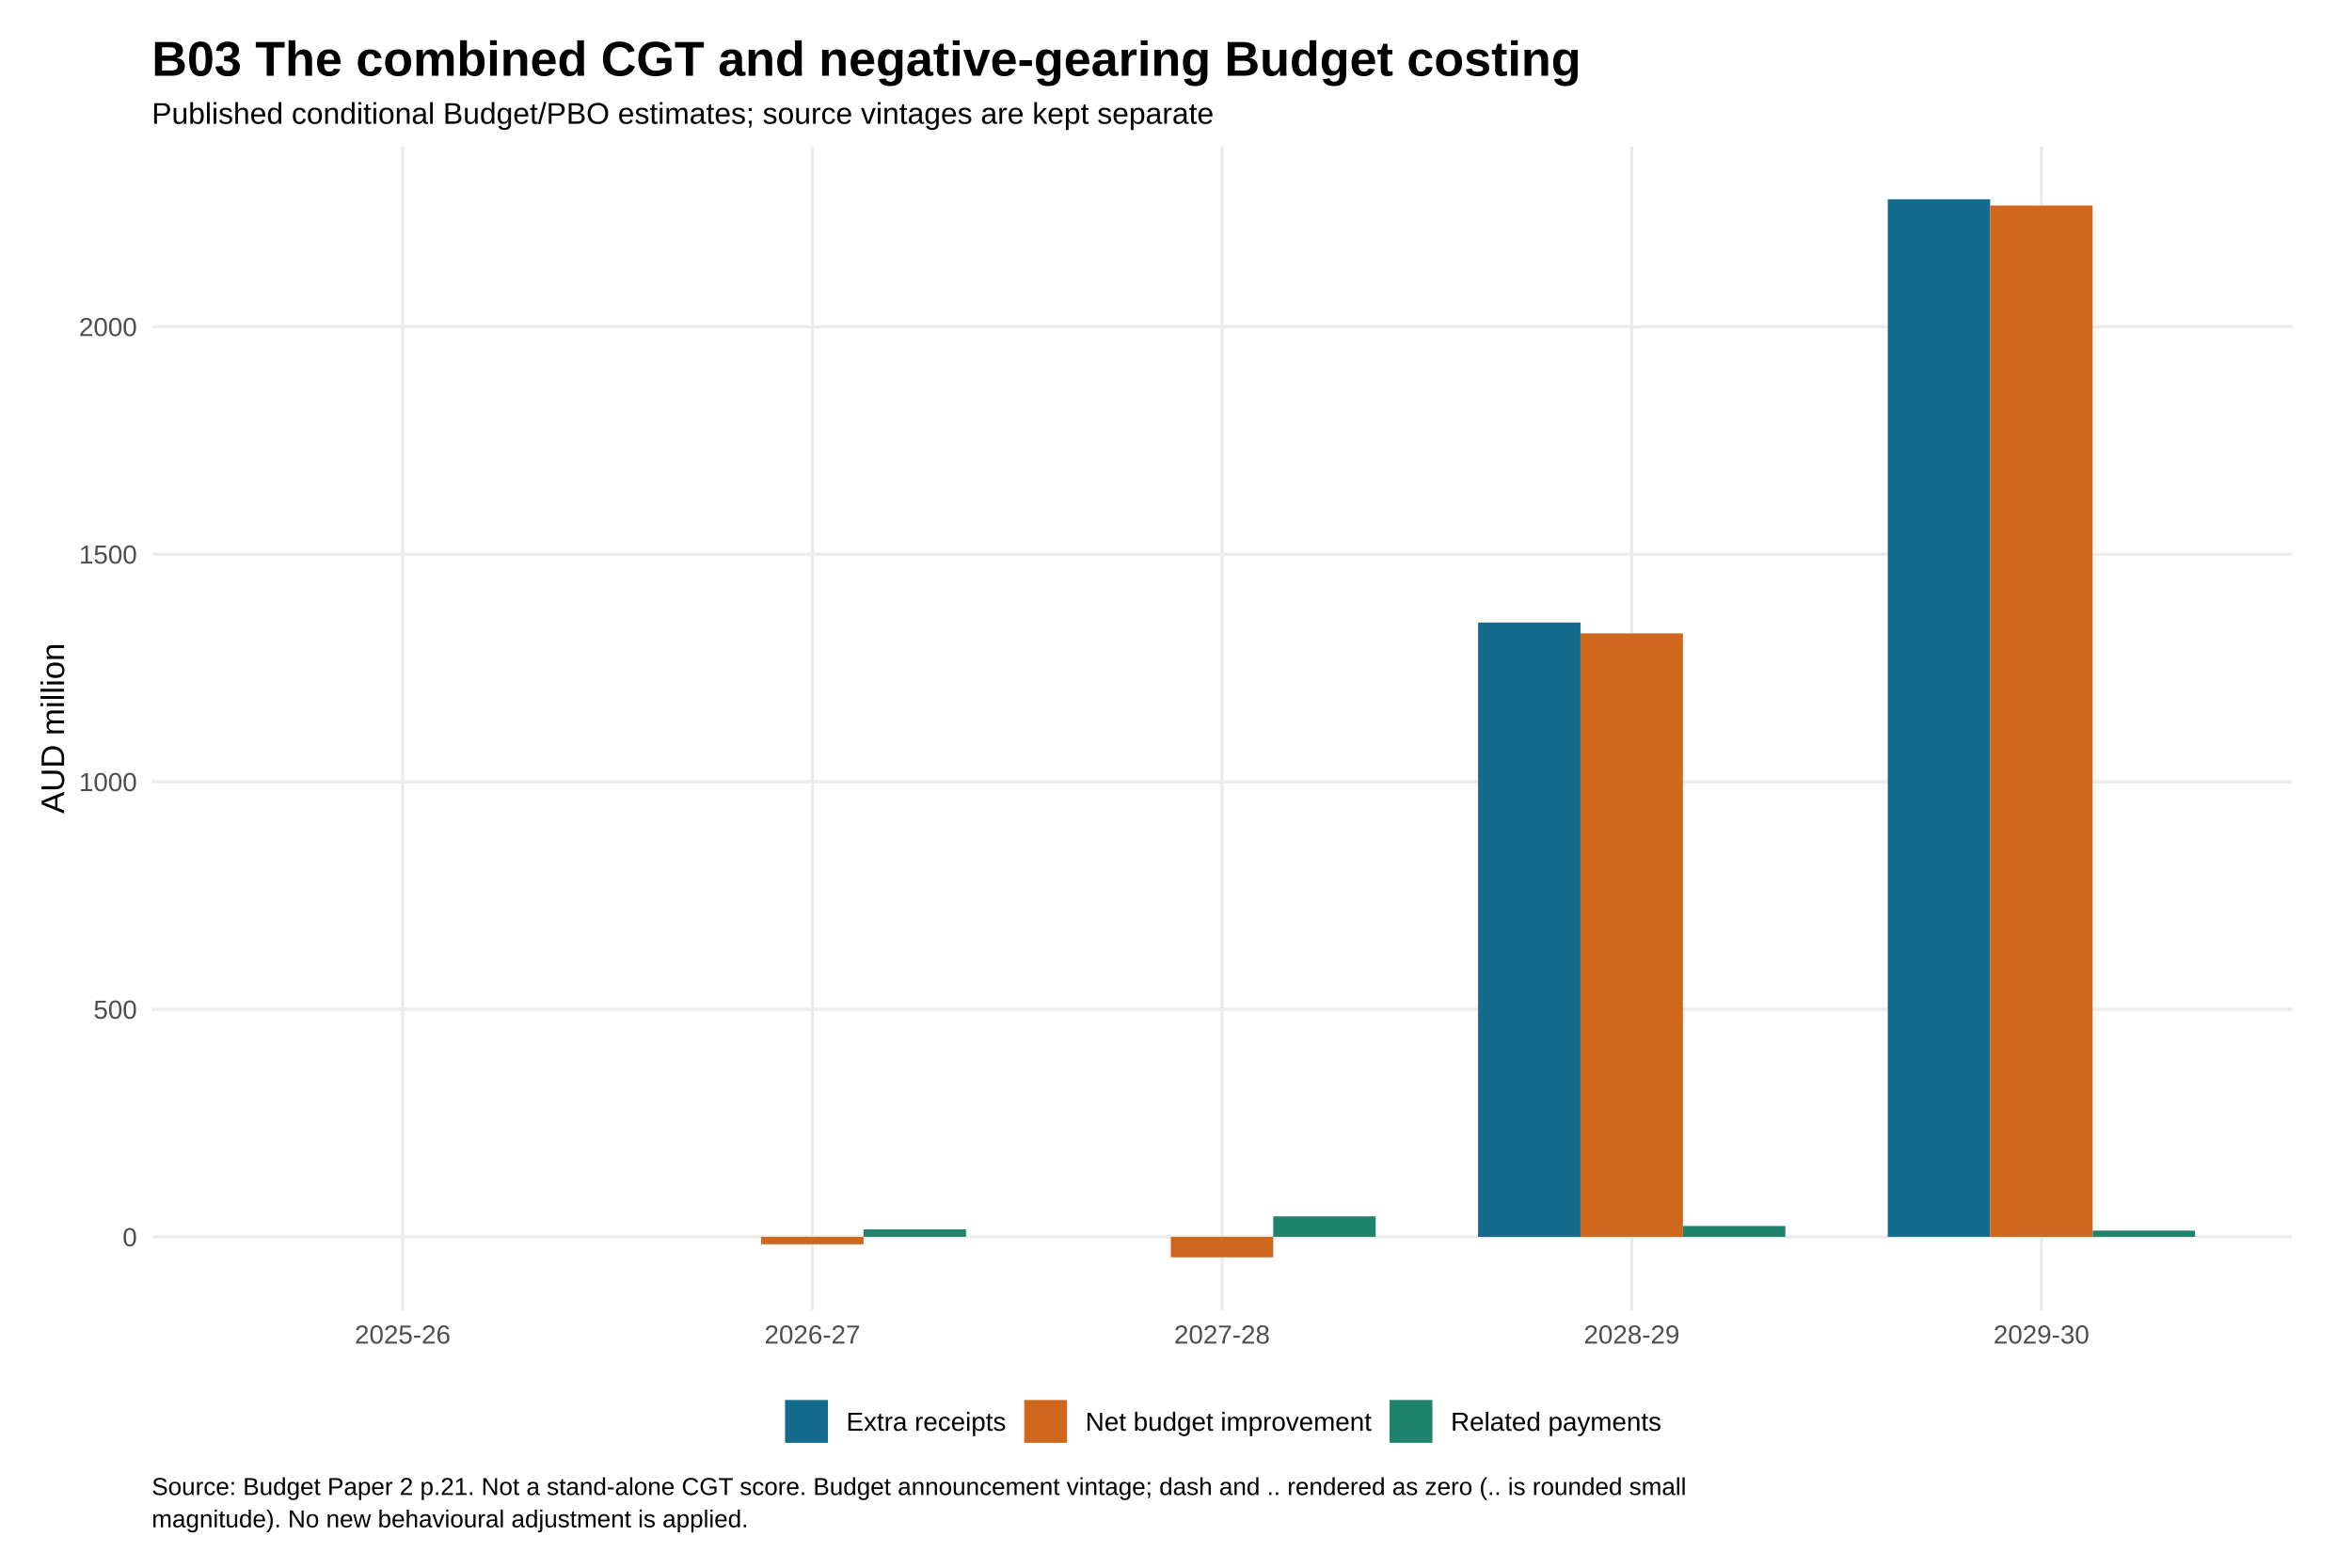
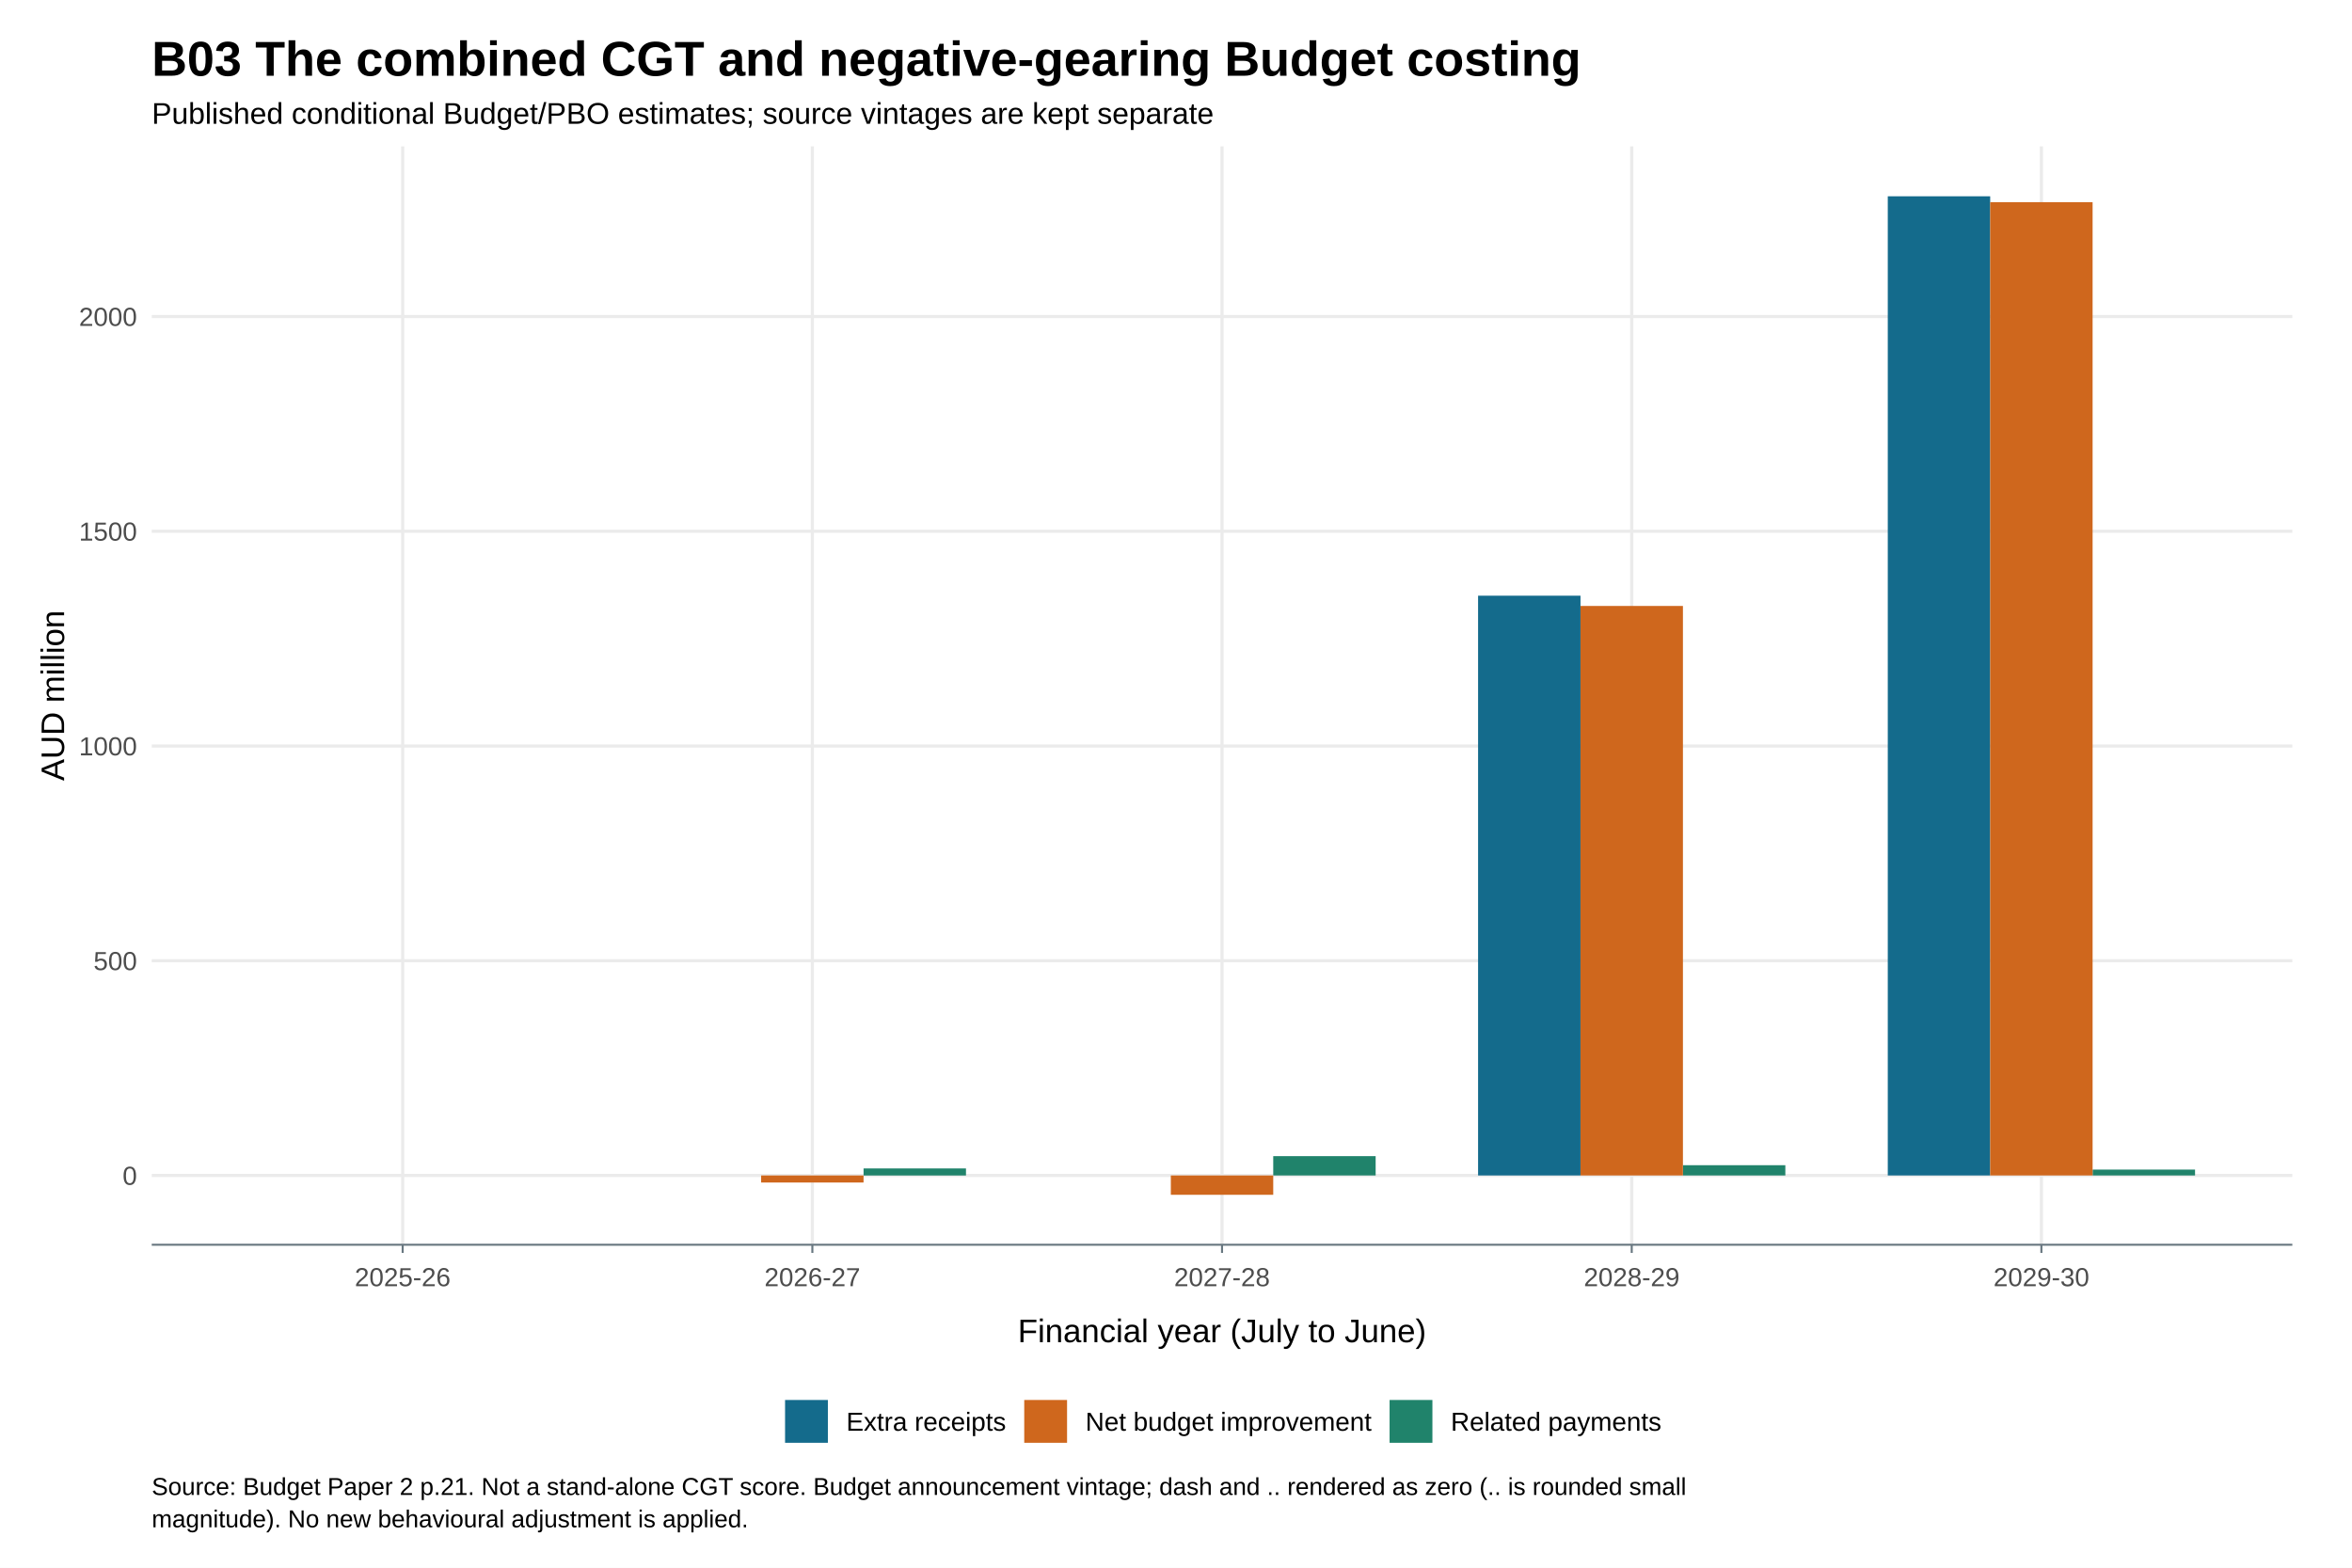
<svg xmlns="http://www.w3.org/2000/svg" width="864.00pt" height="576.00pt" viewBox="0 0 864.00 576.00">
  <g class="svglite">
    <defs>
      <style type="text/css">
    .svglite line, .svglite polyline, .svglite polygon, .svglite path, .svglite rect, .svglite circle {
      fill: none;
      stroke: #000000;
      stroke-linecap: round;
      stroke-linejoin: round;
      stroke-miterlimit: 10.00;
    }
    .svglite text {
      white-space: pre;
    }
    .svglite g.glyphgroup path {
      fill: inherit;
      stroke: none;
    }
  </style>
    </defs>
    <rect width="100%" height="100%" style="stroke: none; fill: #FFFFFF;" />
    <defs>
      <clipPath id="cpMC4wMHw4NjQuMDB8MC4wMHw1NzYuMDA=">
        <rect x="0.00" y="0.00" width="864.00" height="576.00" />
      </clipPath>
    </defs>
    <g clip-path="url(#cpMC4wMHw4NjQuMDB8MC4wMHw1NzYuMDA=)">
      <rect x="0.00" y="0.00" width="864.00" height="576.00" style="stroke-width: 1.16; stroke: none; fill: #FFFFFF;" />
    </g>
    <defs>
-       <clipPath id="cpNTUuNzR8ODQyLjA4fDUzLjc4fDQ4MS40MQ==">
-         <rect x="55.74" y="53.78" width="786.34" height="427.63" />
+       <clipPath id="cpNTUuNzR8ODQyLjA4fDUzLjc4fDQ1Ny4zNA==">
+         <rect x="55.74" y="53.78" width="786.34" height="403.56" />
      </clipPath>
    </defs>
-     <g clip-path="url(#cpNTUuNzR8ODQyLjA4fDUzLjc4fDQ4MS40MQ==)">
-       <polyline points="55.74,454.44 842.08,454.44 " style="stroke-width: 1.16; stroke: #EBEBEB; stroke-linecap: butt;" />
-       <polyline points="55.74,370.84 842.08,370.84 " style="stroke-width: 1.16; stroke: #EBEBEB; stroke-linecap: butt;" />
-       <polyline points="55.74,287.24 842.08,287.24 " style="stroke-width: 1.16; stroke: #EBEBEB; stroke-linecap: butt;" />
-       <polyline points="55.74,203.63 842.08,203.63 " style="stroke-width: 1.16; stroke: #EBEBEB; stroke-linecap: butt;" />
-       <polyline points="55.74,120.03 842.08,120.03 " style="stroke-width: 1.16; stroke: #EBEBEB; stroke-linecap: butt;" />
-       <polyline points="147.92,481.41 147.92,53.78 " style="stroke-width: 1.16; stroke: #EBEBEB; stroke-linecap: butt;" />
-       <polyline points="298.42,481.41 298.42,53.78 " style="stroke-width: 1.16; stroke: #EBEBEB; stroke-linecap: butt;" />
-       <polyline points="448.91,481.41 448.91,53.78 " style="stroke-width: 1.16; stroke: #EBEBEB; stroke-linecap: butt;" />
-       <polyline points="599.41,481.41 599.41,53.78 " style="stroke-width: 1.16; stroke: #EBEBEB; stroke-linecap: butt;" />
-       <polyline points="749.90,481.41 749.90,53.78 " style="stroke-width: 1.16; stroke: #EBEBEB; stroke-linecap: butt;" />
-       <rect x="91.48" y="454.44" width="37.62" height="0.00" style="stroke-width: 1.16; stroke: none; stroke-linecap: butt; stroke-linejoin: miter; fill: #146B8C;" />
-       <rect x="166.73" y="454.44" width="37.62" height="0.00" style="stroke-width: 1.16; stroke: none; stroke-linecap: butt; stroke-linejoin: miter; fill: #20836B;" />
-       <rect x="129.11" y="454.44" width="37.62" height="0.00" style="stroke-width: 1.16; stroke: none; stroke-linecap: butt; stroke-linejoin: miter; fill: #CF671D;" />
-       <rect x="241.98" y="454.44" width="37.62" height="0.00" style="stroke-width: 1.16; stroke: none; stroke-linecap: butt; stroke-linejoin: miter; fill: #146B8C;" />
-       <rect x="317.23" y="451.70" width="37.62" height="2.74" style="stroke-width: 1.16; stroke: none; stroke-linecap: butt; stroke-linejoin: miter; fill: #20836B;" />
-       <rect x="279.60" y="454.44" width="37.62" height="2.74" style="stroke-width: 1.16; stroke: none; stroke-linecap: butt; stroke-linejoin: miter; fill: #CF671D;" />
-       <rect x="392.48" y="454.44" width="37.62" height="0.00" style="stroke-width: 1.16; stroke: none; stroke-linecap: butt; stroke-linejoin: miter; fill: #146B8C;" />
-       <rect x="467.72" y="446.92" width="37.62" height="7.52" style="stroke-width: 1.16; stroke: none; stroke-linecap: butt; stroke-linejoin: miter; fill: #20836B;" />
-       <rect x="430.10" y="454.44" width="37.62" height="7.52" style="stroke-width: 1.16; stroke: none; stroke-linecap: butt; stroke-linejoin: miter; fill: #CF671D;" />
-       <rect x="542.97" y="228.72" width="37.62" height="225.73" style="stroke-width: 1.16; stroke: none; stroke-linecap: butt; stroke-linejoin: miter; fill: #146B8C;" />
-       <rect x="618.22" y="450.45" width="37.62" height="4.00" style="stroke-width: 1.16; stroke: none; stroke-linecap: butt; stroke-linejoin: miter; fill: #20836B;" />
-       <rect x="580.60" y="232.71" width="37.62" height="221.73" style="stroke-width: 1.16; stroke: none; stroke-linecap: butt; stroke-linejoin: miter; fill: #CF671D;" />
-       <rect x="693.47" y="73.21" width="37.62" height="381.23" style="stroke-width: 1.16; stroke: none; stroke-linecap: butt; stroke-linejoin: miter; fill: #146B8C;" />
-       <rect x="768.72" y="452.15" width="37.62" height="2.29" style="stroke-width: 1.16; stroke: none; stroke-linecap: butt; stroke-linejoin: miter; fill: #20836B;" />
-       <rect x="731.09" y="75.51" width="37.62" height="378.94" style="stroke-width: 1.16; stroke: none; stroke-linecap: butt; stroke-linejoin: miter; fill: #CF671D;" />
+     <g clip-path="url(#cpNTUuNzR8ODQyLjA4fDUzLjc4fDQ1Ny4zNA==)">
+       <polyline points="55.74,431.89 842.08,431.89 " style="stroke-width: 1.16; stroke: #EBEBEB; stroke-linecap: butt;" />
+       <polyline points="55.74,353.00 842.08,353.00 " style="stroke-width: 1.16; stroke: #EBEBEB; stroke-linecap: butt;" />
+       <polyline points="55.74,274.10 842.08,274.10 " style="stroke-width: 1.16; stroke: #EBEBEB; stroke-linecap: butt;" />
+       <polyline points="55.74,195.20 842.08,195.20 " style="stroke-width: 1.16; stroke: #EBEBEB; stroke-linecap: butt;" />
+       <polyline points="55.74,116.30 842.08,116.30 " style="stroke-width: 1.16; stroke: #EBEBEB; stroke-linecap: butt;" />
+       <polyline points="147.92,457.34 147.92,53.78 " style="stroke-width: 1.16; stroke: #EBEBEB; stroke-linecap: butt;" />
+       <polyline points="298.42,457.34 298.42,53.78 " style="stroke-width: 1.16; stroke: #EBEBEB; stroke-linecap: butt;" />
+       <polyline points="448.91,457.34 448.91,53.78 " style="stroke-width: 1.16; stroke: #EBEBEB; stroke-linecap: butt;" />
+       <polyline points="599.41,457.34 599.41,53.78 " style="stroke-width: 1.16; stroke: #EBEBEB; stroke-linecap: butt;" />
+       <polyline points="749.90,457.34 749.90,53.78 " style="stroke-width: 1.16; stroke: #EBEBEB; stroke-linecap: butt;" />
+       <rect x="91.48" y="431.89" width="37.62" height="0.00" style="stroke-width: 1.16; stroke: none; stroke-linecap: butt; stroke-linejoin: miter; fill: #146B8C;" />
+       <rect x="166.73" y="431.89" width="37.62" height="0.00" style="stroke-width: 1.16; stroke: none; stroke-linecap: butt; stroke-linejoin: miter; fill: #20836B;" />
+       <rect x="129.11" y="431.89" width="37.62" height="0.00" style="stroke-width: 1.16; stroke: none; stroke-linecap: butt; stroke-linejoin: miter; fill: #CF671D;" />
+       <rect x="241.98" y="431.89" width="37.62" height="0.00" style="stroke-width: 1.16; stroke: none; stroke-linecap: butt; stroke-linejoin: miter; fill: #146B8C;" />
+       <rect x="317.23" y="429.31" width="37.62" height="2.59" style="stroke-width: 1.16; stroke: none; stroke-linecap: butt; stroke-linejoin: miter; fill: #20836B;" />
+       <rect x="279.60" y="431.89" width="37.62" height="2.59" style="stroke-width: 1.16; stroke: none; stroke-linecap: butt; stroke-linejoin: miter; fill: #CF671D;" />
+       <rect x="392.48" y="431.89" width="37.62" height="0.00" style="stroke-width: 1.16; stroke: none; stroke-linecap: butt; stroke-linejoin: miter; fill: #146B8C;" />
+       <rect x="467.72" y="424.79" width="37.62" height="7.10" style="stroke-width: 1.16; stroke: none; stroke-linecap: butt; stroke-linejoin: miter; fill: #20836B;" />
+       <rect x="430.10" y="431.89" width="37.62" height="7.10" style="stroke-width: 1.16; stroke: none; stroke-linecap: butt; stroke-linejoin: miter; fill: #CF671D;" />
+       <rect x="542.97" y="218.87" width="37.62" height="213.02" style="stroke-width: 1.16; stroke: none; stroke-linecap: butt; stroke-linejoin: miter; fill: #146B8C;" />
+       <rect x="618.22" y="428.12" width="37.62" height="3.77" style="stroke-width: 1.16; stroke: none; stroke-linecap: butt; stroke-linejoin: miter; fill: #20836B;" />
+       <rect x="580.60" y="222.64" width="37.62" height="209.25" style="stroke-width: 1.16; stroke: none; stroke-linecap: butt; stroke-linejoin: miter; fill: #CF671D;" />
+       <rect x="693.47" y="72.12" width="37.62" height="359.77" style="stroke-width: 1.16; stroke: none; stroke-linecap: butt; stroke-linejoin: miter; fill: #146B8C;" />
+       <rect x="768.72" y="429.73" width="37.62" height="2.16" style="stroke-width: 1.16; stroke: none; stroke-linecap: butt; stroke-linejoin: miter; fill: #20836B;" />
+       <rect x="731.09" y="74.28" width="37.62" height="357.61" style="stroke-width: 1.16; stroke: none; stroke-linecap: butt; stroke-linejoin: miter; fill: #CF671D;" />
    </g>
    <g clip-path="url(#cpMC4wMHw4NjQuMDB8MC4wMHw1NzYuMDA=)">
-       <text x="50.36" y="457.88" text-anchor="end" style="font-size: 9.60px;fill: #4D4D4D; font-family: &quot;Arial&quot;;" textLength="5.33px" lengthAdjust="spacingAndGlyphs">0</text>
-       <text x="50.36" y="374.28" text-anchor="end" style="font-size: 9.60px;fill: #4D4D4D; font-family: &quot;Arial&quot;;" textLength="15.98px" lengthAdjust="spacingAndGlyphs">500</text>
-       <text x="50.36" y="290.67" text-anchor="end" style="font-size: 9.60px;fill: #4D4D4D; font-family: &quot;Arial&quot;;" textLength="21.31px" lengthAdjust="spacingAndGlyphs">1000</text>
-       <text x="50.36" y="207.07" text-anchor="end" style="font-size: 9.60px;fill: #4D4D4D; font-family: &quot;Arial&quot;;" textLength="21.31px" lengthAdjust="spacingAndGlyphs">1500</text>
-       <text x="50.36" y="123.47" text-anchor="end" style="font-size: 9.60px;fill: #4D4D4D; font-family: &quot;Arial&quot;;" textLength="21.31px" lengthAdjust="spacingAndGlyphs">2000</text>
-       <text x="147.92" y="493.65" text-anchor="middle" style="font-size: 9.60px;fill: #4D4D4D; font-family: &quot;Arial&quot;;" textLength="35.16px" lengthAdjust="spacingAndGlyphs">2025-26</text>
-       <text x="298.42" y="493.65" text-anchor="middle" style="font-size: 9.60px;fill: #4D4D4D; font-family: &quot;Arial&quot;;" textLength="35.16px" lengthAdjust="spacingAndGlyphs">2026-27</text>
-       <text x="448.91" y="493.65" text-anchor="middle" style="font-size: 9.60px;fill: #4D4D4D; font-family: &quot;Arial&quot;;" textLength="35.16px" lengthAdjust="spacingAndGlyphs">2027-28</text>
-       <text x="599.41" y="493.65" text-anchor="middle" style="font-size: 9.60px;fill: #4D4D4D; font-family: &quot;Arial&quot;;" textLength="35.16px" lengthAdjust="spacingAndGlyphs">2028-29</text>
-       <text x="749.90" y="493.65" text-anchor="middle" style="font-size: 9.60px;fill: #4D4D4D; font-family: &quot;Arial&quot;;" textLength="35.16px" lengthAdjust="spacingAndGlyphs">2029-30</text>
-       <text transform="translate(23.54,267.59) rotate(-90)" text-anchor="middle" style="font-size: 12.00px; font-family: &quot;Arial&quot;;" textLength="62.70px" lengthAdjust="spacingAndGlyphs">AUD million</text>
+       <text x="50.36" y="435.33" text-anchor="end" style="font-size: 9.60px;fill: #4D4D4D; font-family: &quot;Arial&quot;;" textLength="5.33px" lengthAdjust="spacingAndGlyphs">0</text>
+       <text x="50.36" y="356.43" text-anchor="end" style="font-size: 9.60px;fill: #4D4D4D; font-family: &quot;Arial&quot;;" textLength="15.98px" lengthAdjust="spacingAndGlyphs">500</text>
+       <text x="50.36" y="277.53" text-anchor="end" style="font-size: 9.60px;fill: #4D4D4D; font-family: &quot;Arial&quot;;" textLength="21.31px" lengthAdjust="spacingAndGlyphs">1000</text>
+       <text x="50.36" y="198.63" text-anchor="end" style="font-size: 9.60px;fill: #4D4D4D; font-family: &quot;Arial&quot;;" textLength="21.31px" lengthAdjust="spacingAndGlyphs">1500</text>
+       <text x="50.36" y="119.74" text-anchor="end" style="font-size: 9.60px;fill: #4D4D4D; font-family: &quot;Arial&quot;;" textLength="21.31px" lengthAdjust="spacingAndGlyphs">2000</text>
+       <polyline points="55.74,457.34 842.08,457.34 " style="stroke-width: 0.75; stroke: #687780; stroke-linecap: butt;" />
+       <polyline points="147.92,460.33 147.92,457.34 " style="stroke-width: 0.75; stroke: #687780; stroke-linecap: butt;" />
+       <polyline points="298.42,460.33 298.42,457.34 " style="stroke-width: 0.75; stroke: #687780; stroke-linecap: butt;" />
+       <polyline points="448.91,460.33 448.91,457.34 " style="stroke-width: 0.75; stroke: #687780; stroke-linecap: butt;" />
+       <polyline points="599.41,460.33 599.41,457.34 " style="stroke-width: 0.75; stroke: #687780; stroke-linecap: butt;" />
+       <polyline points="749.90,460.33 749.90,457.34 " style="stroke-width: 0.75; stroke: #687780; stroke-linecap: butt;" />
+       <text x="147.92" y="472.57" text-anchor="middle" style="font-size: 9.60px;fill: #4D4D4D; font-family: &quot;Arial&quot;;" textLength="35.16px" lengthAdjust="spacingAndGlyphs">2025-26</text>
+       <text x="298.42" y="472.57" text-anchor="middle" style="font-size: 9.60px;fill: #4D4D4D; font-family: &quot;Arial&quot;;" textLength="35.16px" lengthAdjust="spacingAndGlyphs">2026-27</text>
+       <text x="448.91" y="472.57" text-anchor="middle" style="font-size: 9.60px;fill: #4D4D4D; font-family: &quot;Arial&quot;;" textLength="35.16px" lengthAdjust="spacingAndGlyphs">2027-28</text>
+       <text x="599.41" y="472.57" text-anchor="middle" style="font-size: 9.60px;fill: #4D4D4D; font-family: &quot;Arial&quot;;" textLength="35.16px" lengthAdjust="spacingAndGlyphs">2028-29</text>
+       <text x="749.90" y="472.57" text-anchor="middle" style="font-size: 9.60px;fill: #4D4D4D; font-family: &quot;Arial&quot;;" textLength="35.16px" lengthAdjust="spacingAndGlyphs">2029-30</text>
+       <text x="448.91" y="493.15" text-anchor="middle" style="font-size: 12.00px; font-family: &quot;Arial&quot;;" textLength="150.05px" lengthAdjust="spacingAndGlyphs">Financial year (July to June)</text>
+       <text transform="translate(23.54,255.56) rotate(-90)" text-anchor="middle" style="font-size: 12.00px; font-family: &quot;Arial&quot;;" textLength="62.70px" lengthAdjust="spacingAndGlyphs">AUD million</text>
      <rect x="288.39" y="514.38" width="15.73" height="15.73" style="stroke-width: 1.16; stroke: none; stroke-linecap: butt; stroke-linejoin: miter; fill: #146B8C;" />
      <rect x="376.25" y="514.38" width="15.73" height="15.73" style="stroke-width: 1.16; stroke: none; stroke-linecap: butt; stroke-linejoin: miter; fill: #CF671D;" />
      <rect x="510.46" y="514.38" width="15.73" height="15.73" style="stroke-width: 1.16; stroke: none; stroke-linecap: butt; stroke-linejoin: miter; fill: #20836B;" />
      <text x="310.88" y="525.68" style="font-size: 9.60px; font-family: &quot;Arial&quot;;" textLength="58.62px" lengthAdjust="spacingAndGlyphs">Extra receipts</text>
      <text x="398.74" y="525.68" style="font-size: 9.60px; font-family: &quot;Arial&quot;;" textLength="104.97px" lengthAdjust="spacingAndGlyphs">Net budget improvement</text>
      <text x="532.94" y="525.68" style="font-size: 9.60px; font-family: &quot;Arial&quot;;" textLength="77.27px" lengthAdjust="spacingAndGlyphs">Related payments</text>
      <text x="55.74" y="45.48" style="font-size: 11.00px; font-family: &quot;Arial&quot;;" textLength="390.44px" lengthAdjust="spacingAndGlyphs">Published conditional Budget/PBO estimates; source vintages are kept separate</text>
      <text x="55.74" y="27.83" style="font-size: 18.00px; font-weight: bold; font-family: &quot;Arial&quot;;" textLength="525.23px" lengthAdjust="spacingAndGlyphs">B03 The combined CGT and negative-gearing Budget costing</text>
      <text x="55.74" y="549.28" style="font-size: 9.00px; font-family: &quot;Arial&quot;;" textLength="565.84px" lengthAdjust="spacingAndGlyphs">Source: Budget Paper 2 p.21.  Not a stand-alone CGT score. Budget announcement vintage; dash and .. rendered as zero (.. is rounded small</text>
      <text x="55.74" y="561.16" style="font-size: 9.00px; font-family: &quot;Arial&quot;;" textLength="219.00px" lengthAdjust="spacingAndGlyphs">magnitude). No new behavioural adjustment is applied.</text>
    </g>
  </g>
</svg>
